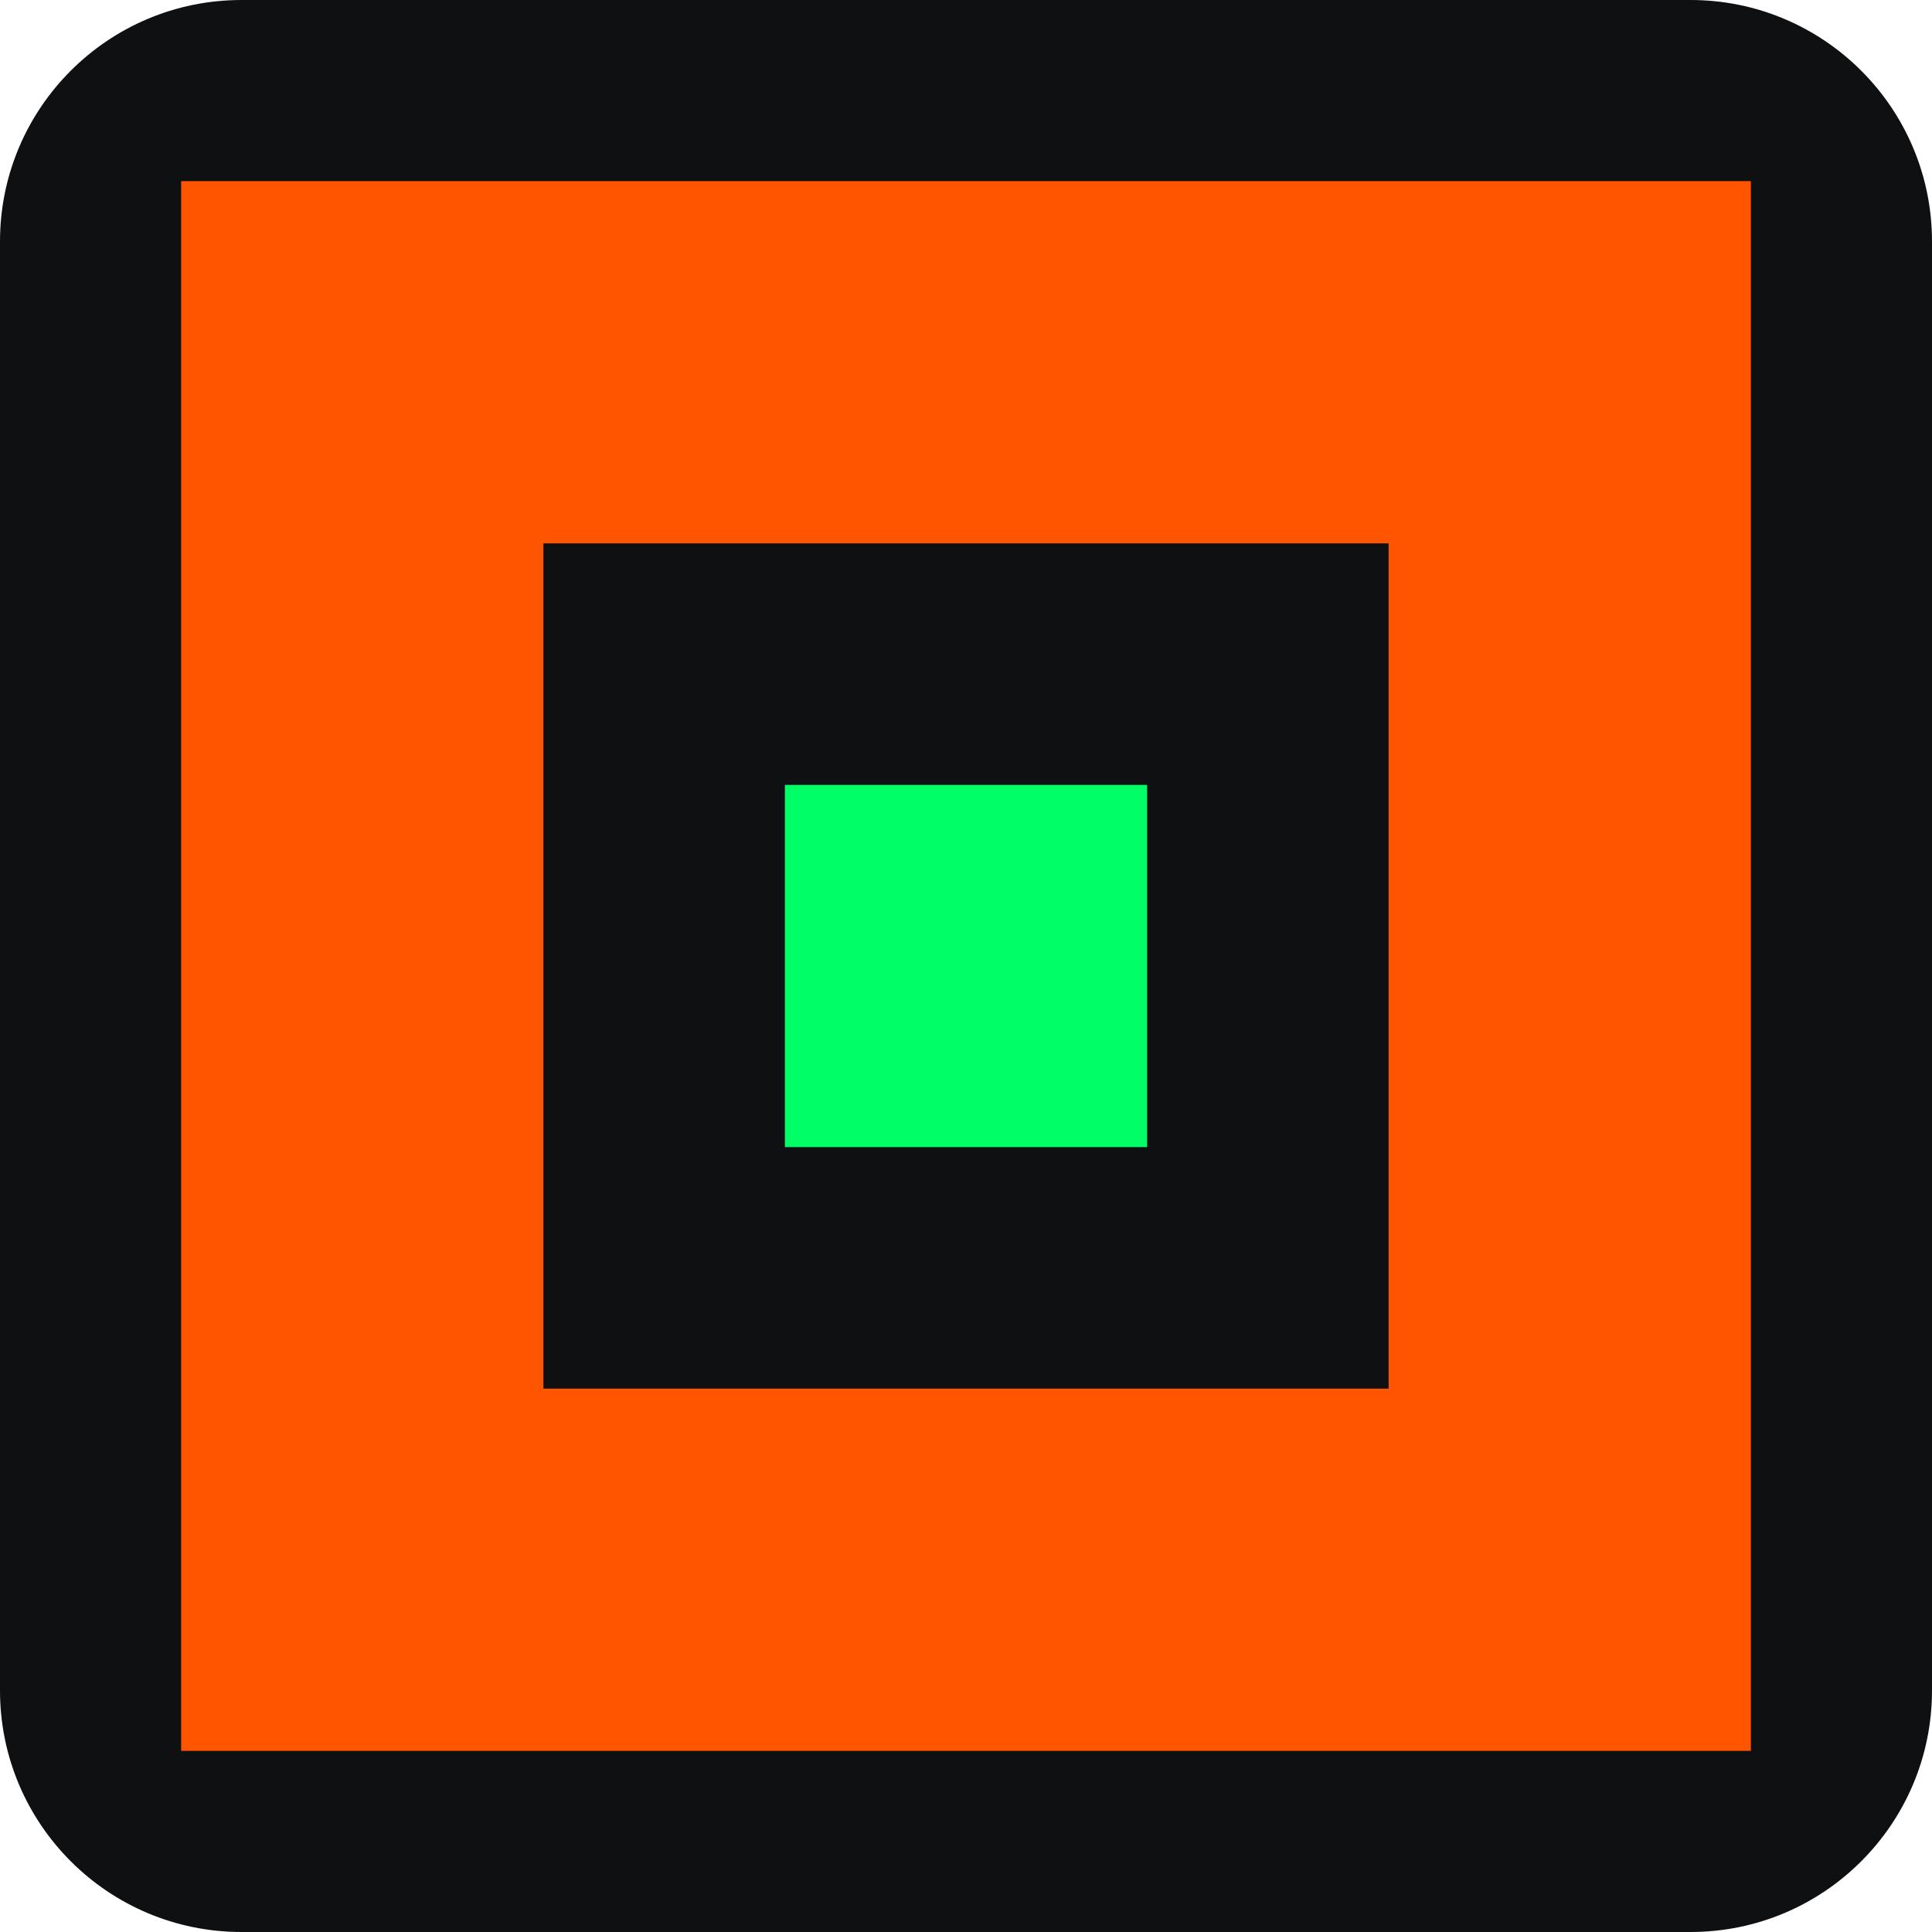
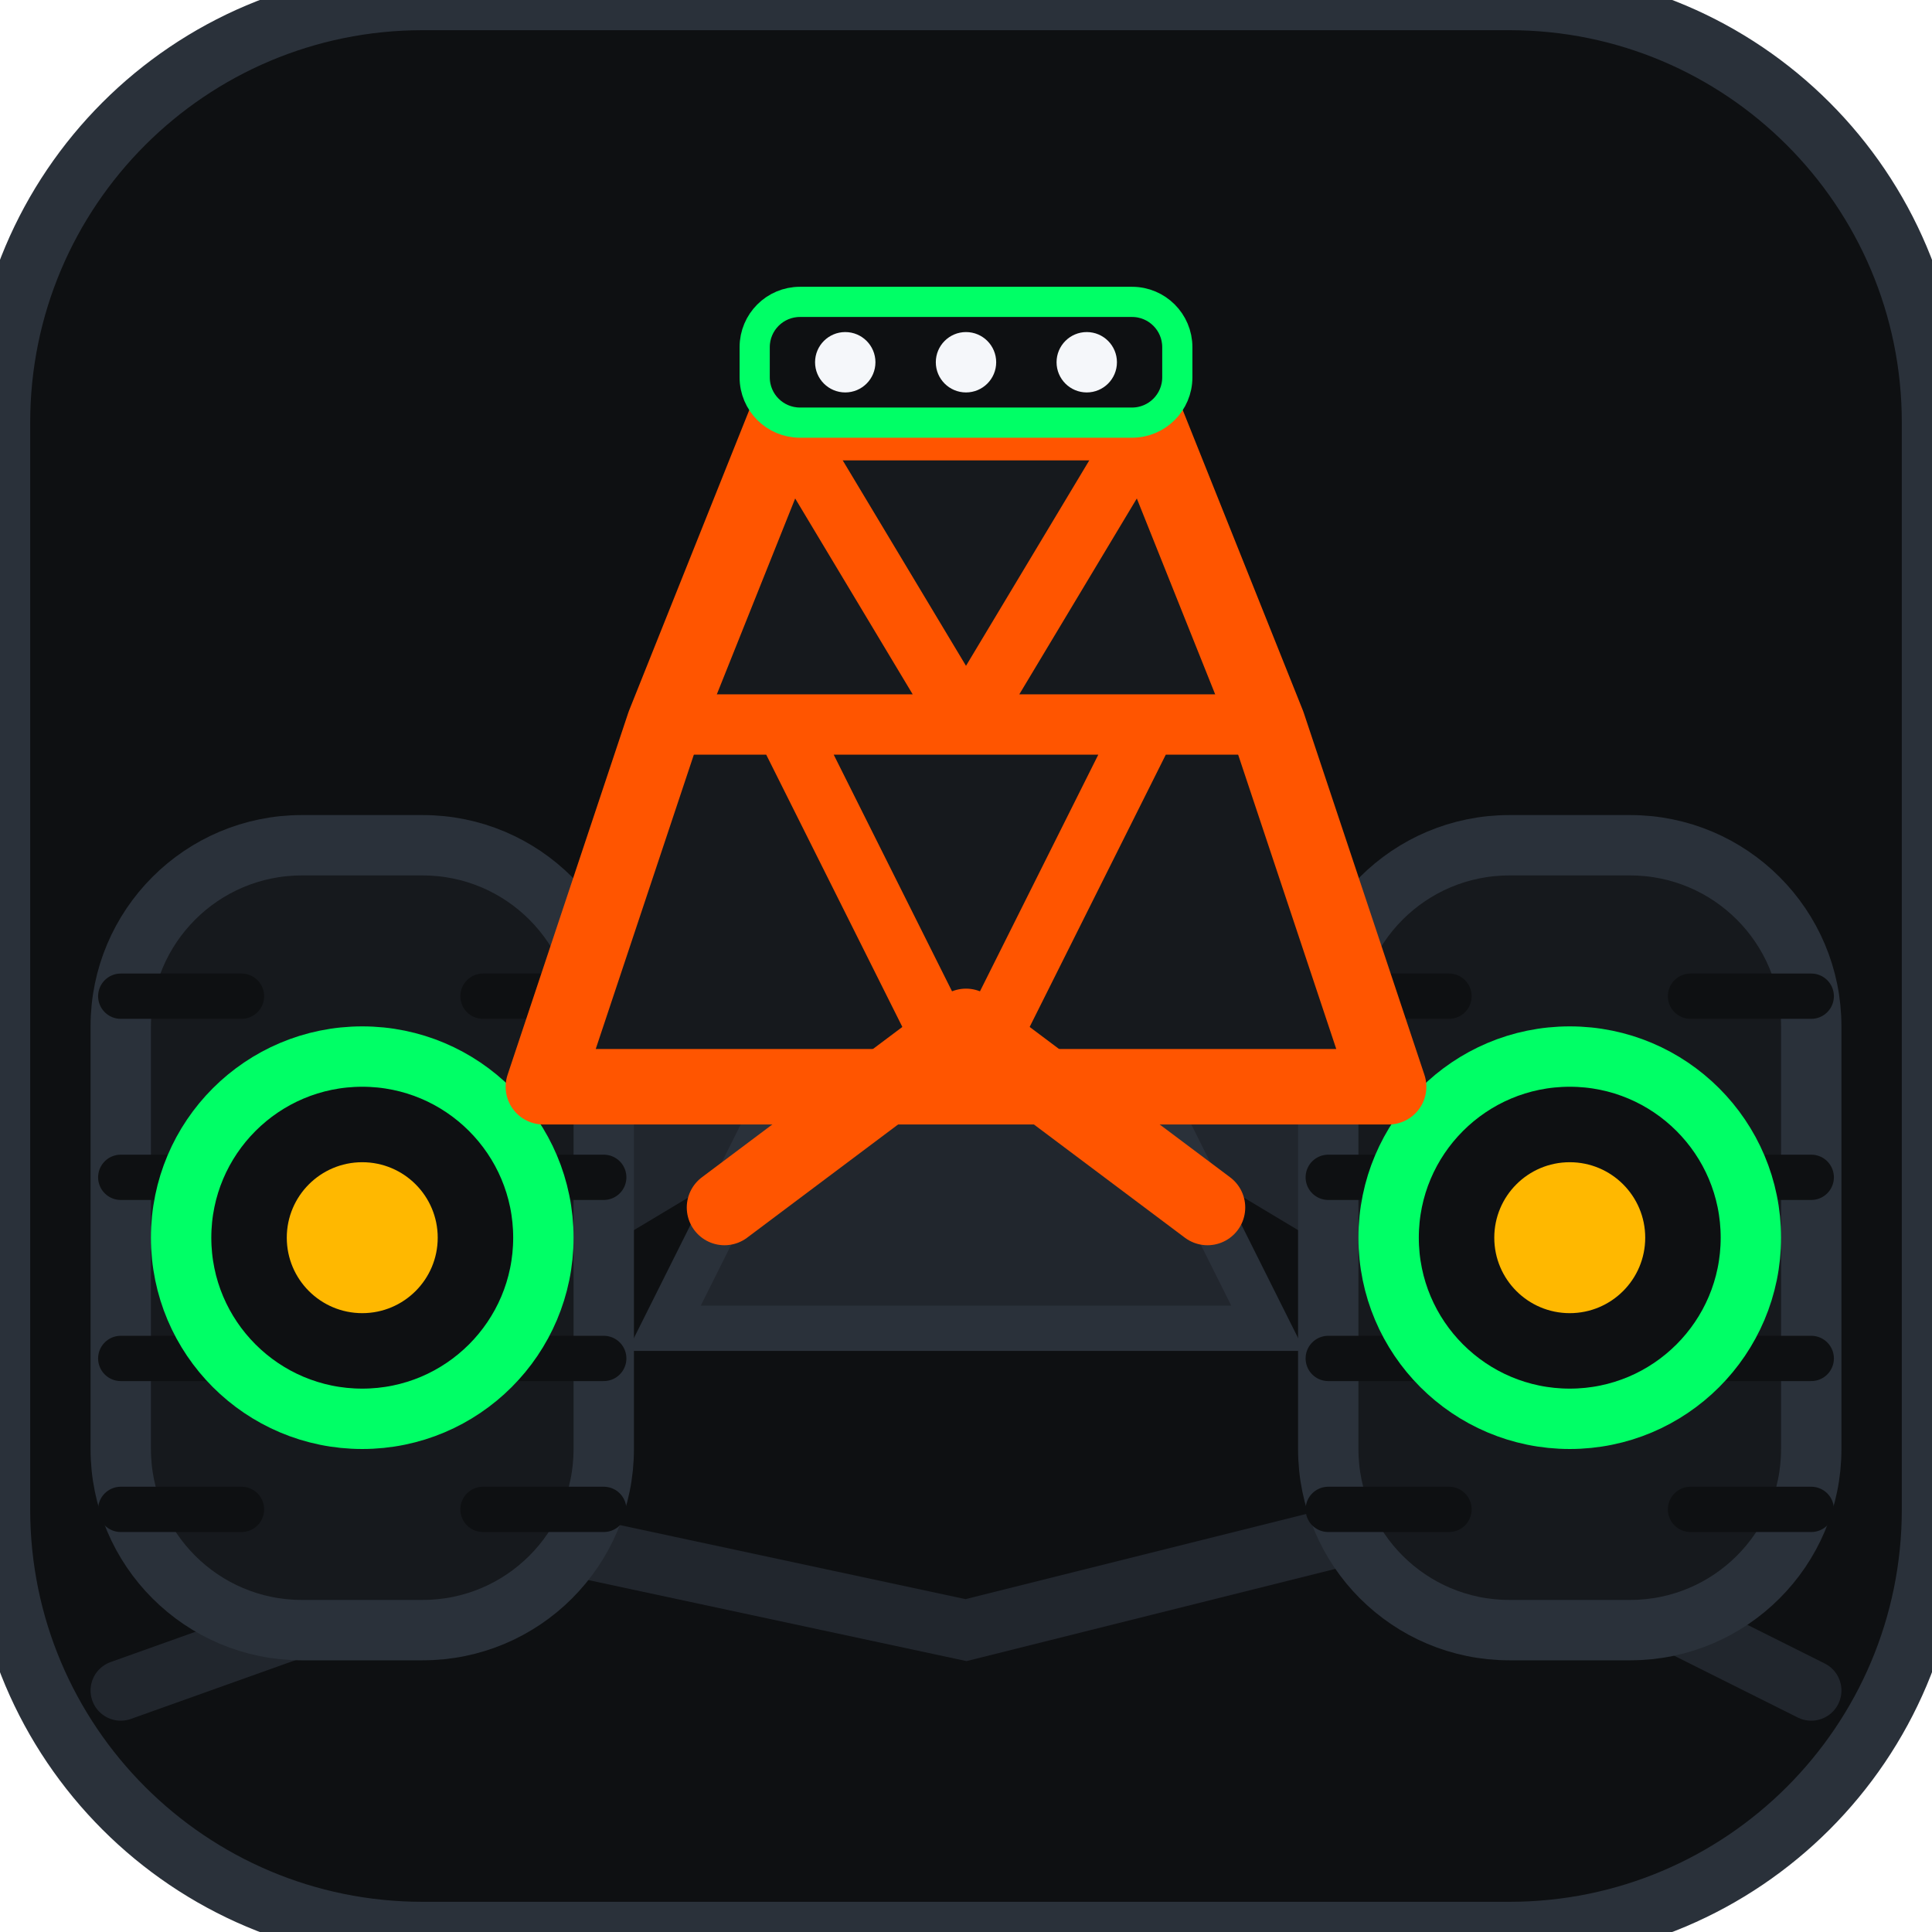
- <svg xmlns="http://www.w3.org/2000/svg" viewBox="0 0 32 32" fill="none">
-   <rect width="32" height="32" rx="4" fill="#0E1012" />
-   <rect x="3" y="3" width="26" height="26" fill="#FF5500" />
-   <rect x="9" y="9" width="14" height="14" fill="#0E1012" />
-   <rect x="13" y="13" width="6" height="6" fill="#00FF66" />
+ <svg xmlns="http://www.w3.org/2000/svg" viewBox="0 0 64 64" fill="none">
+   <rect width="64" height="64" rx="14" fill="#0E1012" stroke="#2A313A" stroke-width="2" />
+   <path d="M4 56L18 51L32 54L48 50L60 56" stroke="#21262D" stroke-width="2" stroke-linecap="round" />
+   <path d="M16 42L26 36M48 42L38 36" stroke="#21262D" stroke-width="3" stroke-linecap="round" />
+   <path d="M16 40L24 32M48 40L40 32" stroke="#16191D" stroke-width="2.5" stroke-linecap="round" />
+   <rect x="4" y="28" width="16" height="26" rx="6" fill="#16191D" stroke="#2A313A" stroke-width="2" />
+   <path d="M4 33H8M4 39H8M4 45H8M4 50H8M16 33H20M16 39H20M16 45H20M16 50H20" stroke="#0E1012" stroke-width="1.5" stroke-linecap="round" />
+   <circle cx="12" cy="41" r="6" fill="#0E1012" stroke="#00FF66" stroke-width="2" />
+   <circle cx="12" cy="41" r="2.5" fill="#FFB800" />
+   <rect x="44" y="28" width="16" height="26" rx="6" fill="#16191D" stroke="#2A313A" stroke-width="2" />
+   <path d="M44 33H48M44 39H48M44 45H48M44 50H48M56 33H60M56 39H60M56 45H60M56 50H60" stroke="#0E1012" stroke-width="1.5" stroke-linecap="round" />
+   <circle cx="52" cy="41" r="6" fill="#0E1012" stroke="#00FF66" stroke-width="2" />
+   <circle cx="52" cy="41" r="2.5" fill="#FFB800" />
+   <line x1="20" y1="36" x2="24" y2="28" stroke="#00FF66" stroke-width="2" stroke-dasharray="1.5 1.5" />
+   <line x1="44" y1="36" x2="40" y2="28" stroke="#00FF66" stroke-width="2" stroke-dasharray="1.5 1.5" />
+   <polygon points="22,44 42,44 38,36 26,36" fill="#21262D" stroke="#2A313A" stroke-width="1.5" />
+   <path d="M18 36L22 24L26 14H38L42 24L46 36Z" fill="#16191D" stroke="#FF5500" stroke-width="2.5" stroke-linejoin="round" />
+   <path d="M26 14L32 24L38 14M22 24H42M26 24L32 36L38 24" stroke="#FF5500" stroke-width="2" stroke-linecap="round" stroke-linejoin="round" />
+   <path d="M24 40L32 34L40 40" stroke="#FF5500" stroke-width="2.5" stroke-linecap="round" stroke-linejoin="round" />
+   <rect x="25" y="10" width="14" height="4" rx="1.5" fill="#0E1012" stroke="#00FF66" stroke-width="1" />
+   <circle cx="28" cy="12" r="1" fill="#F5F7FA" />
+   <circle cx="32" cy="12" r="1" fill="#F5F7FA" />
+   <circle cx="36" cy="12" r="1" fill="#F5F7FA" />
</svg>
